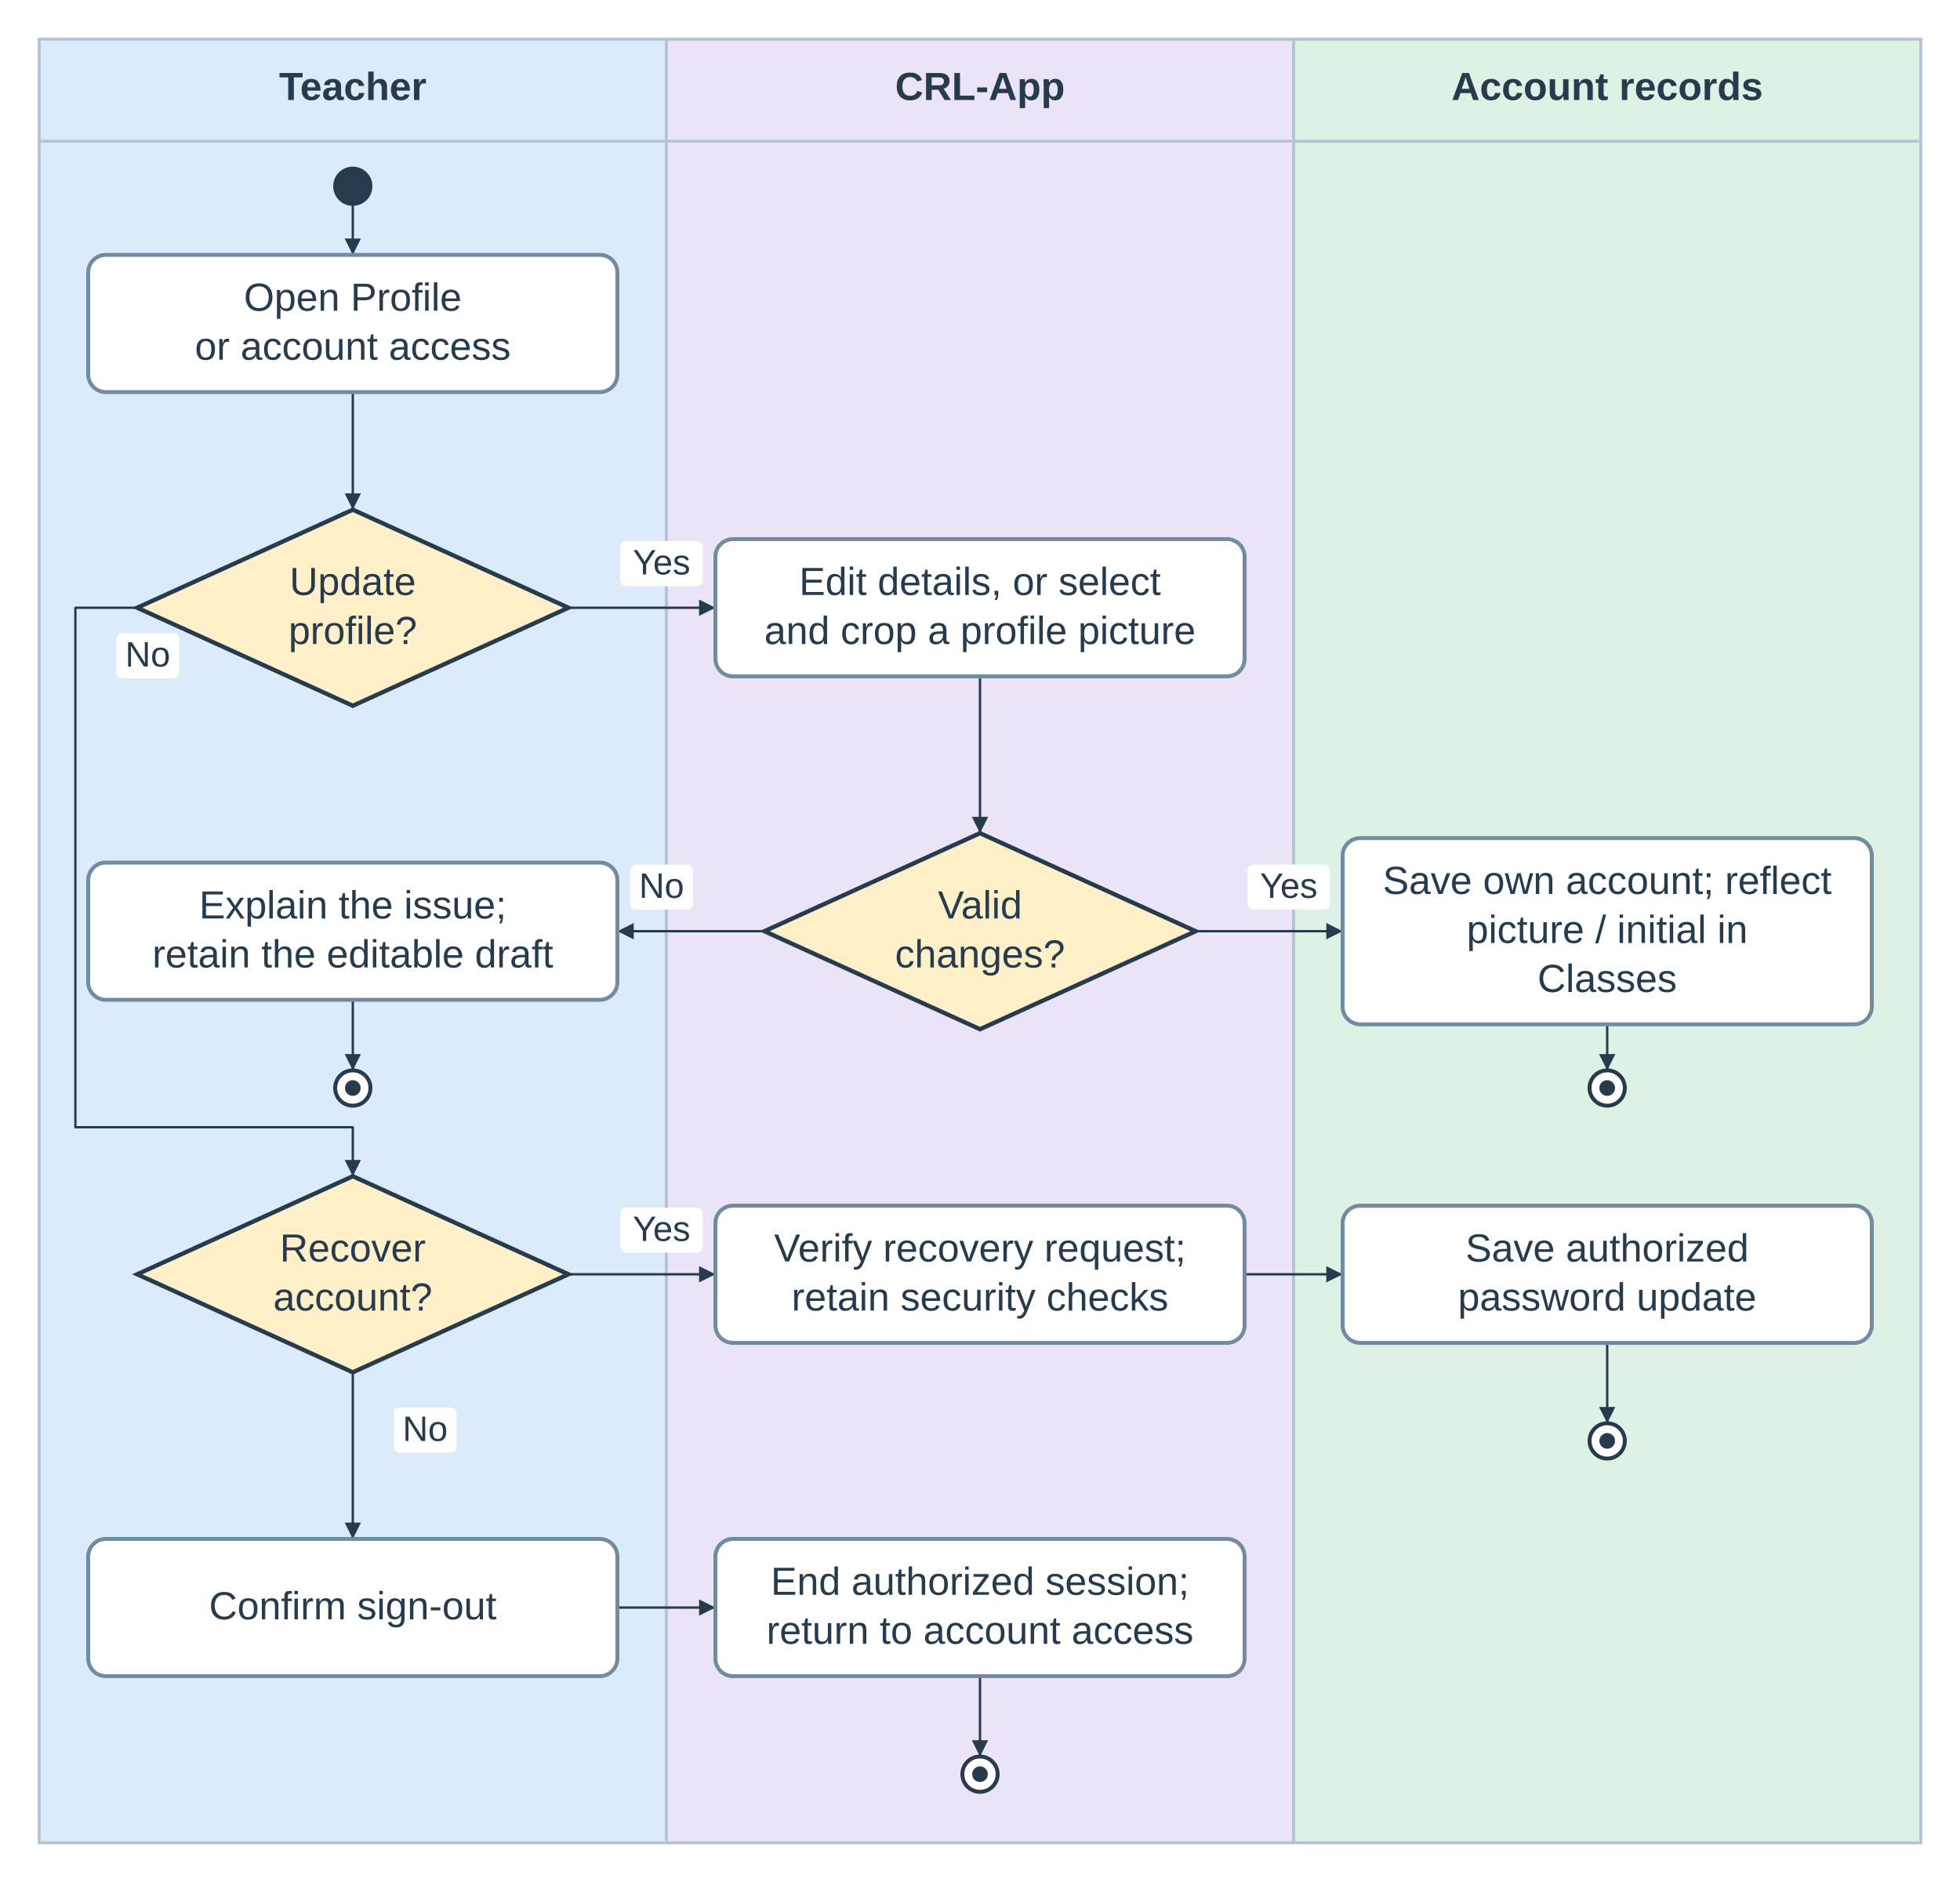
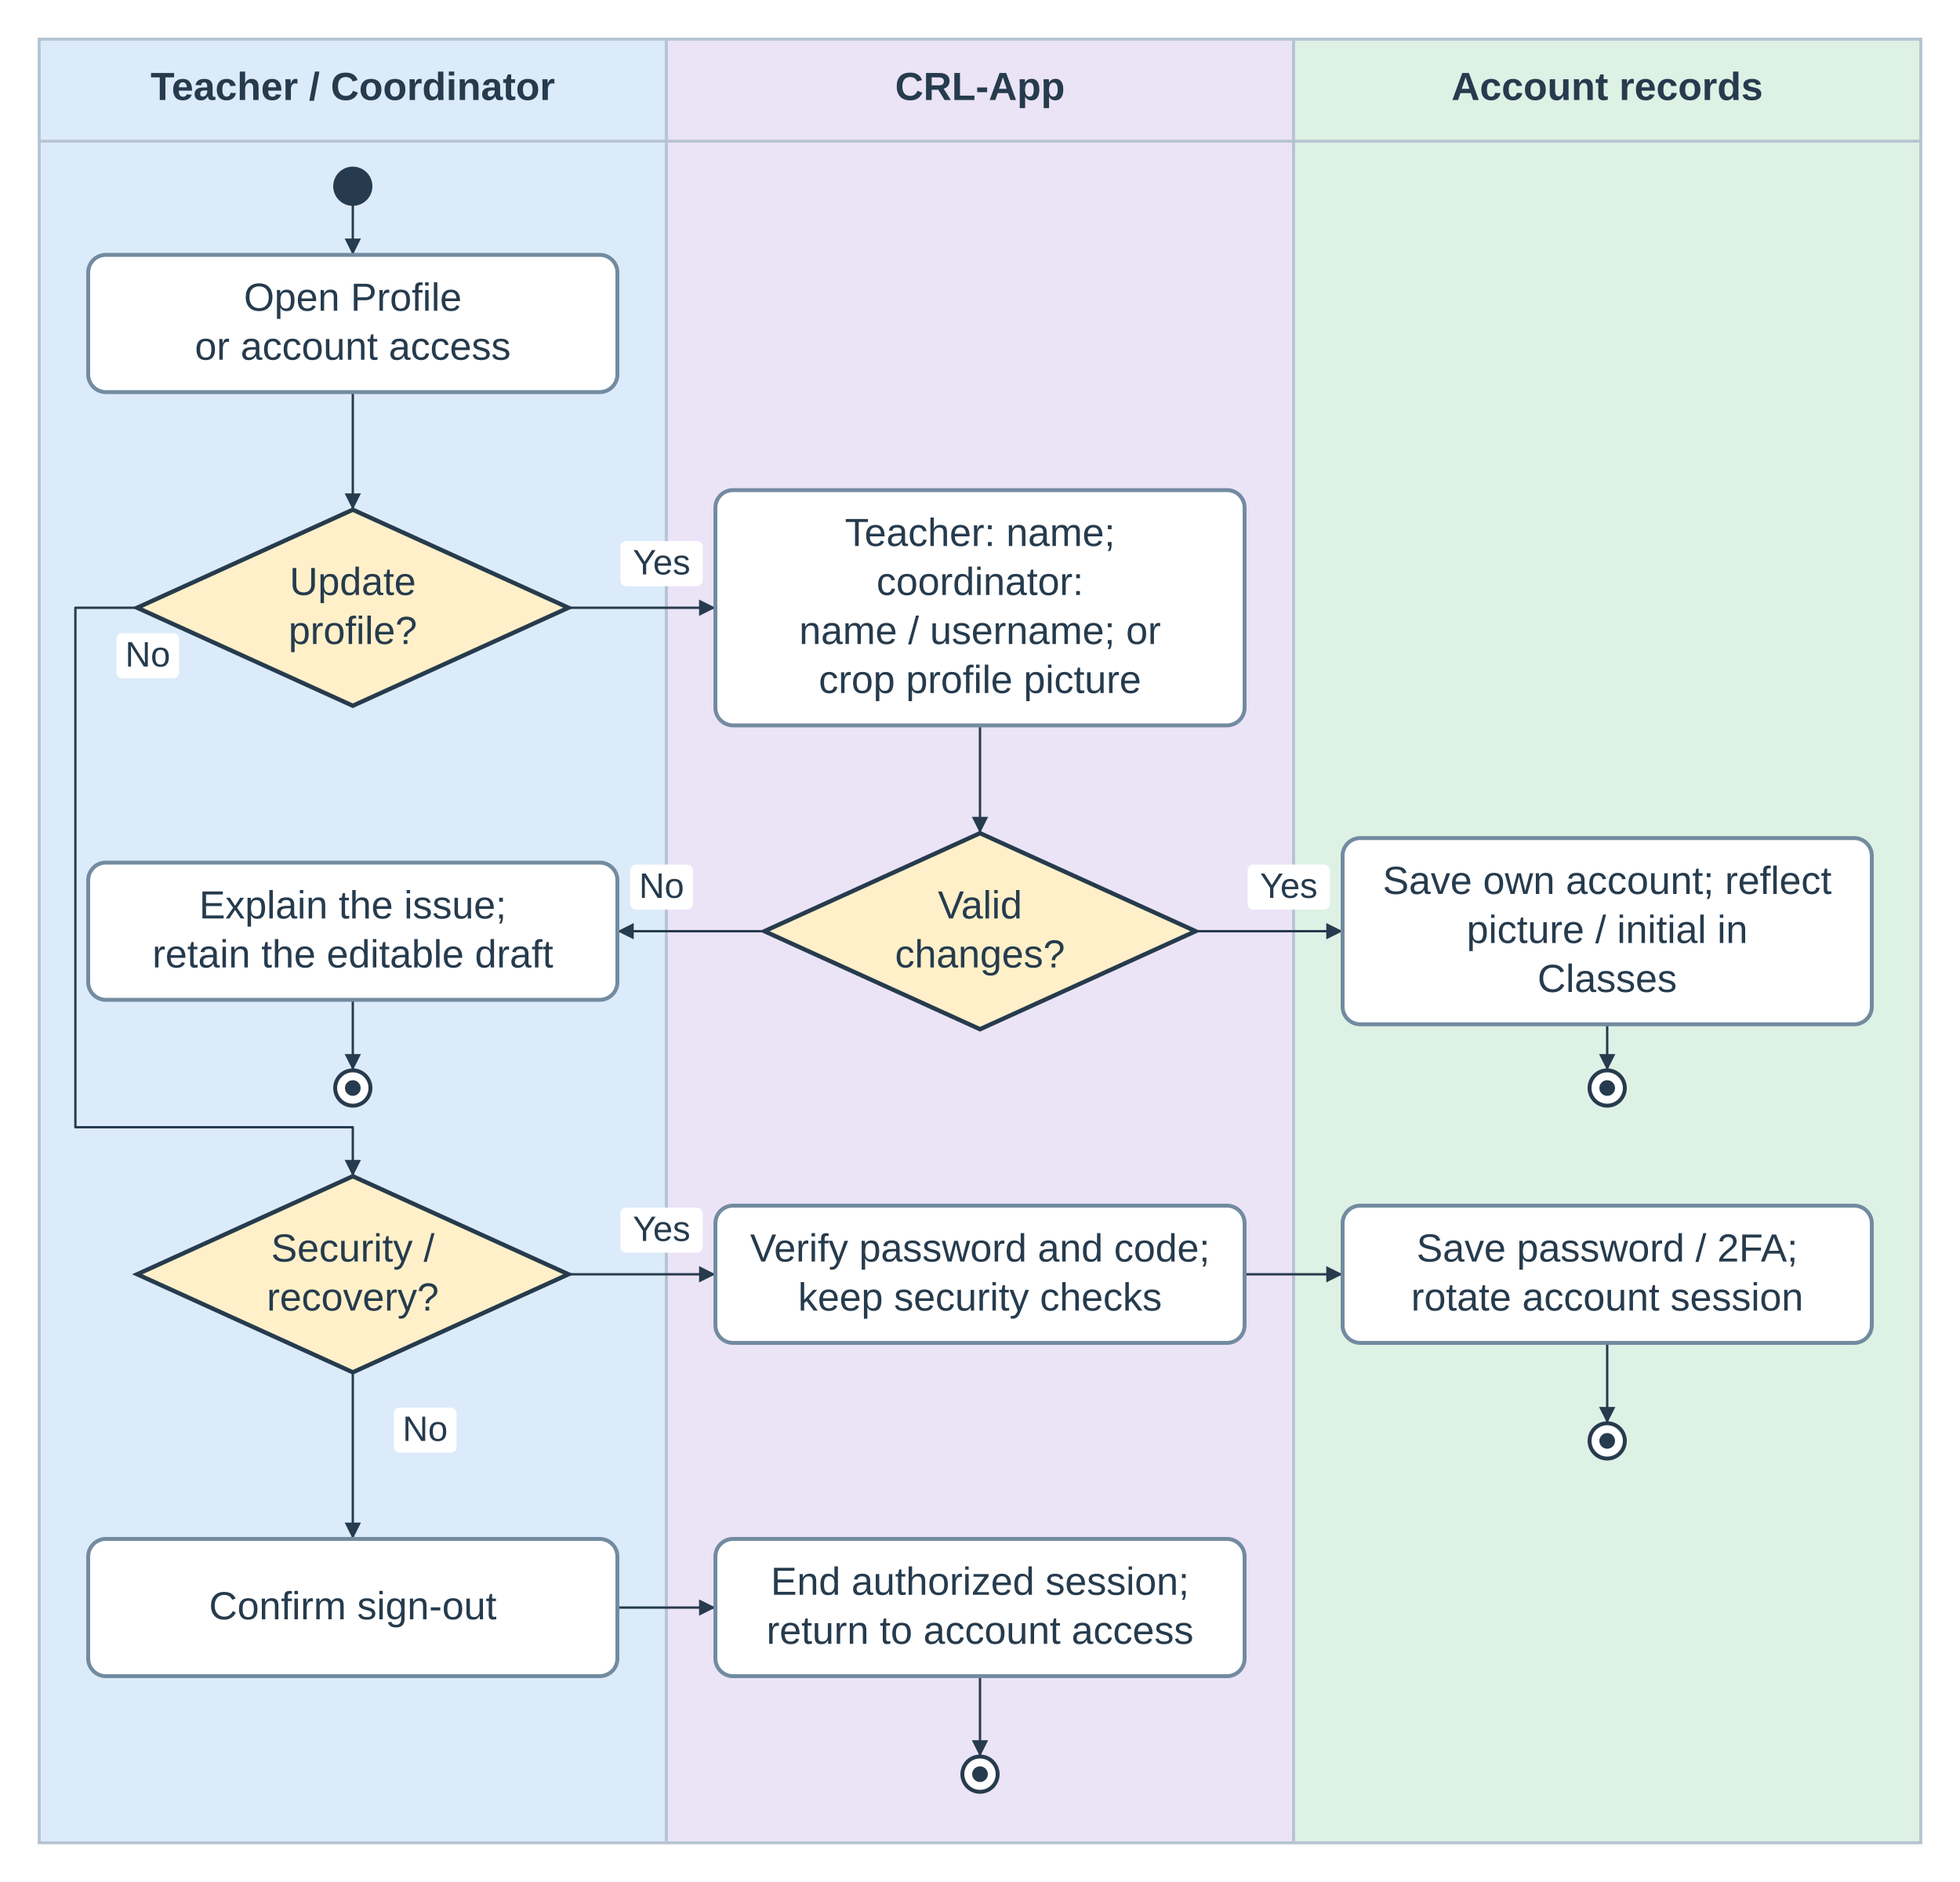
<svg xmlns="http://www.w3.org/2000/svg" width="1000" height="960" viewBox="0 0 1000 960">
  <rect width="100%" height="100%" fill="white" />
  <defs>
    <marker id="arrow" viewBox="0 0 12 12" refX="11" refY="6" markerWidth="10" markerHeight="10" markerUnits="userSpaceOnUse" orient="auto-start-reverse">
      <path d="M1,1 L11,6 L1,11 Z" fill="#263b4d" />
    </marker>
  </defs>
  <rect x="20.0" y="20" width="320.0" height="920" rx="0" fill="#dcebfa" stroke="#b6c4d2" stroke-width="1.5" />
  <rect x="20.0" y="20" width="320.0" height="52" rx="0" fill="#dcebfa" stroke="#b6c4d2" stroke-width="1.5" />
  <rect x="340.0" y="20" width="320.0" height="920" rx="0" fill="#ebe3f6" stroke="#b6c4d2" stroke-width="1.5" />
  <rect x="340.0" y="20" width="320.0" height="52" rx="0" fill="#ebe3f6" stroke="#b6c4d2" stroke-width="1.5" />
  <rect x="660.0" y="20" width="320.0" height="920" rx="0" fill="#def1e5" stroke="#b6c4d2" stroke-width="1.5" />
  <rect x="660.0" y="20" width="320.0" height="52" rx="0" fill="#def1e5" stroke="#b6c4d2" stroke-width="1.5" />
  <polyline points="180.0,104.0 180.0,130.0" fill="none" stroke="#263b4d" stroke-width="1.2" stroke-linejoin="round" marker-end="url(#arrow)" />
  <polyline points="180.0,200.0 180.0,260.0" fill="none" stroke="#263b4d" stroke-width="1.2" stroke-linejoin="round" marker-end="url(#arrow)" />
  <polyline points="290.0,310.0 365.0,310.0" fill="none" stroke="#263b4d" stroke-width="1.2" stroke-linejoin="round" marker-end="url(#arrow)" />
-   <polyline points="500.0,345.0 500.0,425.0" fill="none" stroke="#263b4d" stroke-width="1.2" stroke-linejoin="round" marker-end="url(#arrow)" />
+   <polyline points="500.0,370.0 500.0,425.0" fill="none" stroke="#263b4d" stroke-width="1.2" stroke-linejoin="round" marker-end="url(#arrow)" />
  <polyline points="390.0,475.0 315.0,475.0" fill="none" stroke="#263b4d" stroke-width="1.2" stroke-linejoin="round" marker-end="url(#arrow)" />
  <polyline points="180.0,510.0 180.0,546.0" fill="none" stroke="#263b4d" stroke-width="1.2" stroke-linejoin="round" marker-end="url(#arrow)" />
  <polyline points="610.0,475.0 685.0,475.0" fill="none" stroke="#263b4d" stroke-width="1.2" stroke-linejoin="round" marker-end="url(#arrow)" />
  <polyline points="820.0,522.5 820.0,546.0" fill="none" stroke="#263b4d" stroke-width="1.2" stroke-linejoin="round" marker-end="url(#arrow)" />
  <polyline points="70.0,310.0 38.462,310 38.462,575 180.0,575 180.0,600.0" fill="none" stroke="#263b4d" stroke-width="1.2" stroke-linejoin="round" marker-end="url(#arrow)" />
  <polyline points="290.0,650.0 365.0,650.0" fill="none" stroke="#263b4d" stroke-width="1.2" stroke-linejoin="round" marker-end="url(#arrow)" />
  <polyline points="635.0,650.0 685.0,650.0" fill="none" stroke="#263b4d" stroke-width="1.2" stroke-linejoin="round" marker-end="url(#arrow)" />
  <polyline points="820.0,685.0 820.0,726.0" fill="none" stroke="#263b4d" stroke-width="1.2" stroke-linejoin="round" marker-end="url(#arrow)" />
  <polyline points="180.0,700.0 180.0,785.0" fill="none" stroke="#263b4d" stroke-width="1.2" stroke-linejoin="round" marker-end="url(#arrow)" />
  <polyline points="315.0,820.0 365.0,820.0" fill="none" stroke="#263b4d" stroke-width="1.2" stroke-linejoin="round" marker-end="url(#arrow)" />
  <polyline points="500.0,855.0 500.0,896.0" fill="none" stroke="#263b4d" stroke-width="1.2" stroke-linejoin="round" marker-end="url(#arrow)" />
-   <text x="180.0" y="51.0" text-anchor="middle" font-family="Arial,sans-serif" font-size="20" fill="#263b4d" font-weight="bold">Teacher</text>
+   <text x="180.0" y="51.0" text-anchor="middle" font-family="Arial,sans-serif" font-size="20" fill="#263b4d" font-weight="bold">Teacher / Coordinator</text>
  <text x="500.0" y="51.0" text-anchor="middle" font-family="Arial,sans-serif" font-size="20" fill="#263b4d" font-weight="bold">CRL-App</text>
  <text x="820.0" y="51.0" text-anchor="middle" font-family="Arial,sans-serif" font-size="20" fill="#263b4d" font-weight="bold">Account records</text>
  <circle cx="180" cy="95" r="9.0" fill="#263b4d" stroke="#263b4d" stroke-width="2" />
  <rect x="45.0" y="130.0" width="270" height="70" rx="9" fill="white" stroke="#728ba0" stroke-width="2" />
  <text x="180" y="158.5" text-anchor="middle" font-family="Arial,sans-serif" font-size="20" fill="#263b4d">Open Profile</text>
  <text x="180" y="183.5" text-anchor="middle" font-family="Arial,sans-serif" font-size="20" fill="#263b4d">or account access</text>
  <polygon points="180,260.0 290.0,310 180,360.0 70.0,310" fill="#fff0c9" stroke="#263b4d" stroke-width="2.2" />
  <text x="180" y="303.5" text-anchor="middle" font-family="Arial,sans-serif" font-size="20" fill="#263b4d">Update</text>
  <text x="180" y="328.5" text-anchor="middle" font-family="Arial,sans-serif" font-size="20" fill="#263b4d">profile?</text>
-   <rect x="365.0" y="275.0" width="270" height="70" rx="9" fill="white" stroke="#728ba0" stroke-width="2" />
-   <text x="500" y="303.5" text-anchor="middle" font-family="Arial,sans-serif" font-size="20" fill="#263b4d">Edit details, or select</text>
-   <text x="500" y="328.5" text-anchor="middle" font-family="Arial,sans-serif" font-size="20" fill="#263b4d">and crop a profile picture</text>
+   <rect x="365.0" y="250.0" width="270" height="120" rx="9" fill="white" stroke="#728ba0" stroke-width="2" />
+   <text x="500" y="278.5" text-anchor="middle" font-family="Arial,sans-serif" font-size="20" fill="#263b4d">Teacher: name;</text>
+   <text x="500" y="303.5" text-anchor="middle" font-family="Arial,sans-serif" font-size="20" fill="#263b4d">coordinator:</text>
+   <text x="500" y="328.5" text-anchor="middle" font-family="Arial,sans-serif" font-size="20" fill="#263b4d">name / username; or</text>
+   <text x="500" y="353.5" text-anchor="middle" font-family="Arial,sans-serif" font-size="20" fill="#263b4d">crop profile picture</text>
  <polygon points="500,425.0 610.0,475 500,525.0 390.0,475" fill="#fff0c9" stroke="#263b4d" stroke-width="2.2" />
  <text x="500" y="468.5" text-anchor="middle" font-family="Arial,sans-serif" font-size="20" fill="#263b4d">Valid</text>
  <text x="500" y="493.5" text-anchor="middle" font-family="Arial,sans-serif" font-size="20" fill="#263b4d">changes?</text>
  <rect x="45.0" y="440.0" width="270" height="70" rx="9" fill="white" stroke="#728ba0" stroke-width="2" />
  <text x="180" y="468.5" text-anchor="middle" font-family="Arial,sans-serif" font-size="20" fill="#263b4d">Explain the issue;</text>
  <text x="180" y="493.5" text-anchor="middle" font-family="Arial,sans-serif" font-size="20" fill="#263b4d">retain the editable draft</text>
  <circle cx="180" cy="555" r="9.0" fill="white" stroke="#263b4d" stroke-width="2" />
  <circle cx="180" cy="555" r="4.0" fill="#263b4d" />
  <rect x="685.0" y="427.5" width="270" height="95" rx="9" fill="white" stroke="#728ba0" stroke-width="2" />
  <text x="820" y="456.0" text-anchor="middle" font-family="Arial,sans-serif" font-size="20" fill="#263b4d">Save own account; reflect</text>
  <text x="820" y="481.0" text-anchor="middle" font-family="Arial,sans-serif" font-size="20" fill="#263b4d">picture / initial in</text>
  <text x="820" y="506.0" text-anchor="middle" font-family="Arial,sans-serif" font-size="20" fill="#263b4d">Classes</text>
  <circle cx="820" cy="555" r="9.0" fill="white" stroke="#263b4d" stroke-width="2" />
  <circle cx="820" cy="555" r="4.0" fill="#263b4d" />
  <polygon points="180,600.0 290.0,650 180,700.0 70.0,650" fill="#fff0c9" stroke="#263b4d" stroke-width="2.2" />
-   <text x="180" y="643.5" text-anchor="middle" font-family="Arial,sans-serif" font-size="20" fill="#263b4d">Recover</text>
-   <text x="180" y="668.5" text-anchor="middle" font-family="Arial,sans-serif" font-size="20" fill="#263b4d">account?</text>
+   <text x="180" y="643.5" text-anchor="middle" font-family="Arial,sans-serif" font-size="20" fill="#263b4d">Security /</text>
+   <text x="180" y="668.5" text-anchor="middle" font-family="Arial,sans-serif" font-size="20" fill="#263b4d">recovery?</text>
  <rect x="365.0" y="615.0" width="270" height="70" rx="9" fill="white" stroke="#728ba0" stroke-width="2" />
-   <text x="500" y="643.5" text-anchor="middle" font-family="Arial,sans-serif" font-size="20" fill="#263b4d">Verify recovery request;</text>
-   <text x="500" y="668.5" text-anchor="middle" font-family="Arial,sans-serif" font-size="20" fill="#263b4d">retain security checks</text>
+   <text x="500" y="643.5" text-anchor="middle" font-family="Arial,sans-serif" font-size="20" fill="#263b4d">Verify password and code;</text>
+   <text x="500" y="668.5" text-anchor="middle" font-family="Arial,sans-serif" font-size="20" fill="#263b4d">keep security checks</text>
  <rect x="685.0" y="615.0" width="270" height="70" rx="9" fill="white" stroke="#728ba0" stroke-width="2" />
-   <text x="820" y="643.5" text-anchor="middle" font-family="Arial,sans-serif" font-size="20" fill="#263b4d">Save authorized</text>
-   <text x="820" y="668.5" text-anchor="middle" font-family="Arial,sans-serif" font-size="20" fill="#263b4d">password update</text>
+   <text x="820" y="643.5" text-anchor="middle" font-family="Arial,sans-serif" font-size="20" fill="#263b4d">Save password / 2FA;</text>
+   <text x="820" y="668.5" text-anchor="middle" font-family="Arial,sans-serif" font-size="20" fill="#263b4d">rotate account session</text>
  <circle cx="820" cy="735" r="9.0" fill="white" stroke="#263b4d" stroke-width="2" />
  <circle cx="820" cy="735" r="4.0" fill="#263b4d" />
  <rect x="45.0" y="785.0" width="270" height="70" rx="9" fill="white" stroke="#728ba0" stroke-width="2" />
  <text x="180" y="826.0" text-anchor="middle" font-family="Arial,sans-serif" font-size="20" fill="#263b4d">Confirm sign-out</text>
  <rect x="365.0" y="785.0" width="270" height="70" rx="9" fill="white" stroke="#728ba0" stroke-width="2" />
  <text x="500" y="813.5" text-anchor="middle" font-family="Arial,sans-serif" font-size="20" fill="#263b4d">End authorized session;</text>
  <text x="500" y="838.5" text-anchor="middle" font-family="Arial,sans-serif" font-size="20" fill="#263b4d">return to account access</text>
  <circle cx="500" cy="905" r="9.0" fill="white" stroke="#263b4d" stroke-width="2" />
  <circle cx="500" cy="905" r="4.0" fill="#263b4d" />
  <rect x="316.538" y="276" width="42" height="23" rx="3" fill="white" />
  <text x="337.538" y="293" text-anchor="middle" font-family="Arial,sans-serif" font-size="18" fill="#263b4d">Yes</text>
  <rect x="321.538" y="441" width="32" height="23" rx="3" fill="white" />
  <text x="337.538" y="458" text-anchor="middle" font-family="Arial,sans-serif" font-size="18" fill="#263b4d">No</text>
  <rect x="636.538" y="441" width="42" height="23" rx="3" fill="white" />
  <text x="657.538" y="458" text-anchor="middle" font-family="Arial,sans-serif" font-size="18" fill="#263b4d">Yes</text>
  <rect x="59.385" y="323" width="32" height="23" rx="3" fill="white" />
  <text x="75.385" y="340" text-anchor="middle" font-family="Arial,sans-serif" font-size="18" fill="#263b4d">No</text>
  <rect x="316.538" y="616" width="42" height="23" rx="3" fill="white" />
  <text x="337.538" y="633" text-anchor="middle" font-family="Arial,sans-serif" font-size="18" fill="#263b4d">Yes</text>
  <rect x="200.923" y="718" width="32" height="23" rx="3" fill="white" />
  <text x="216.923" y="735" text-anchor="middle" font-family="Arial,sans-serif" font-size="18" fill="#263b4d">No</text>
</svg>
